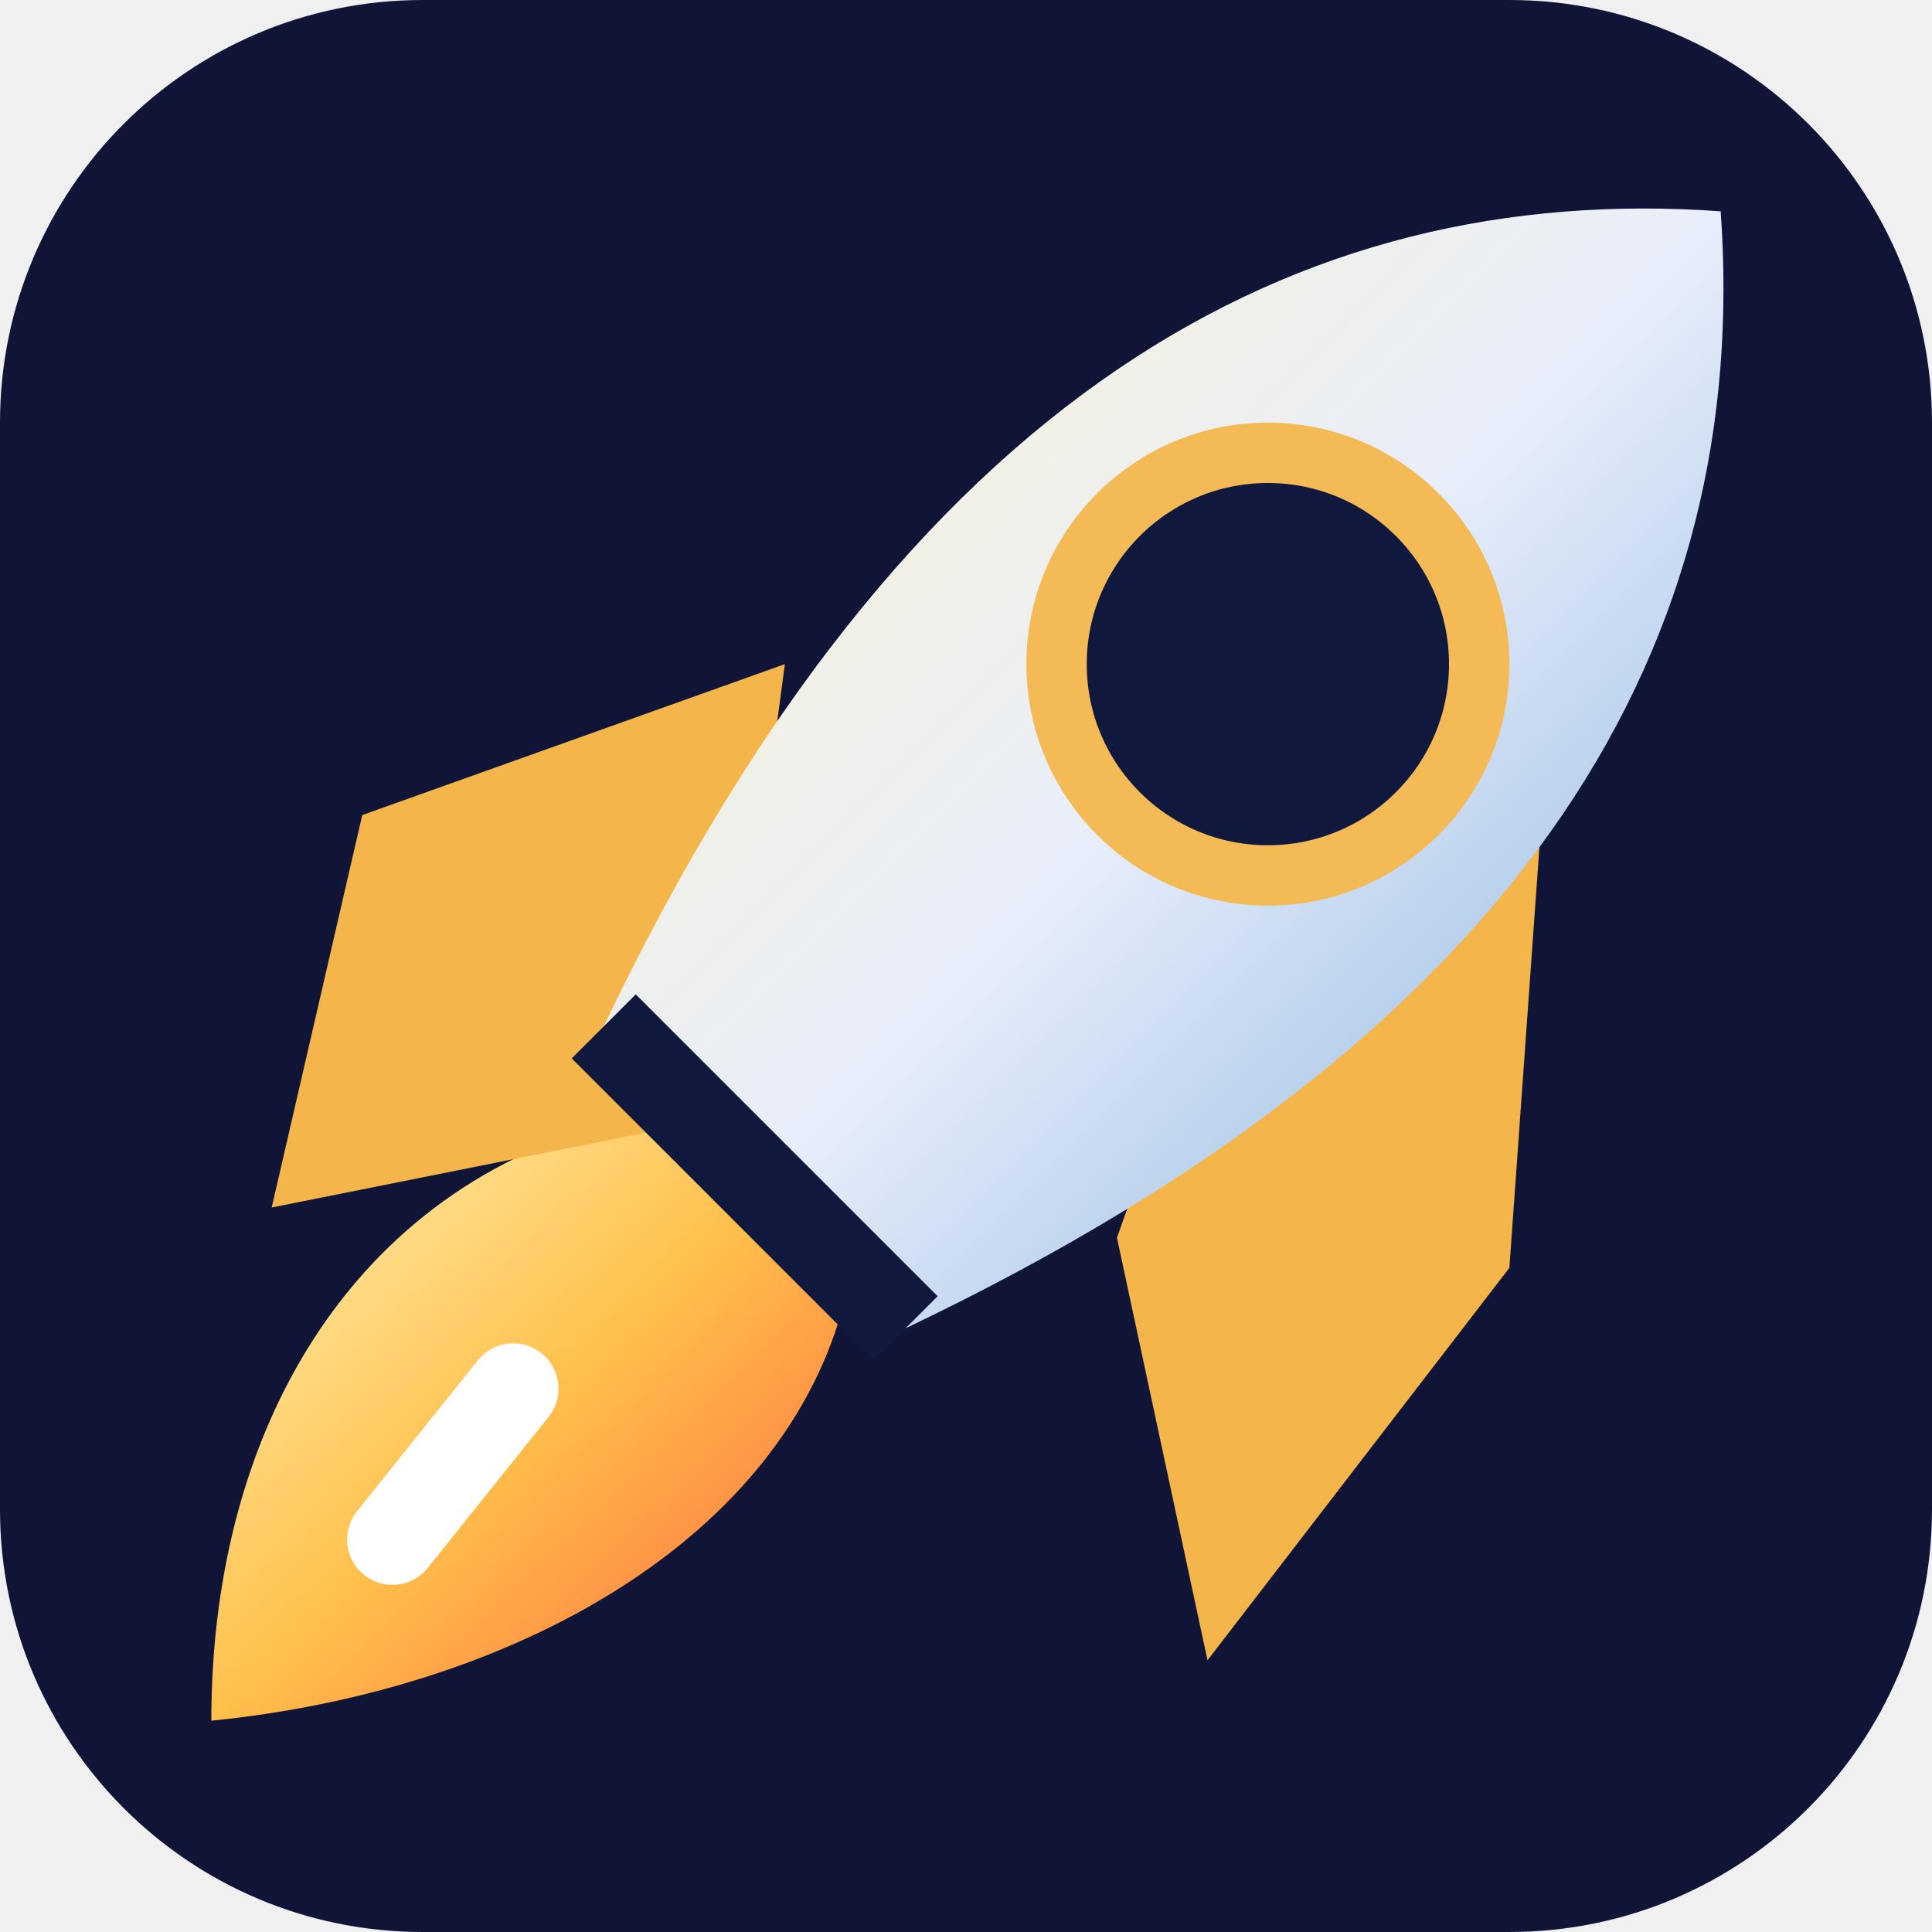
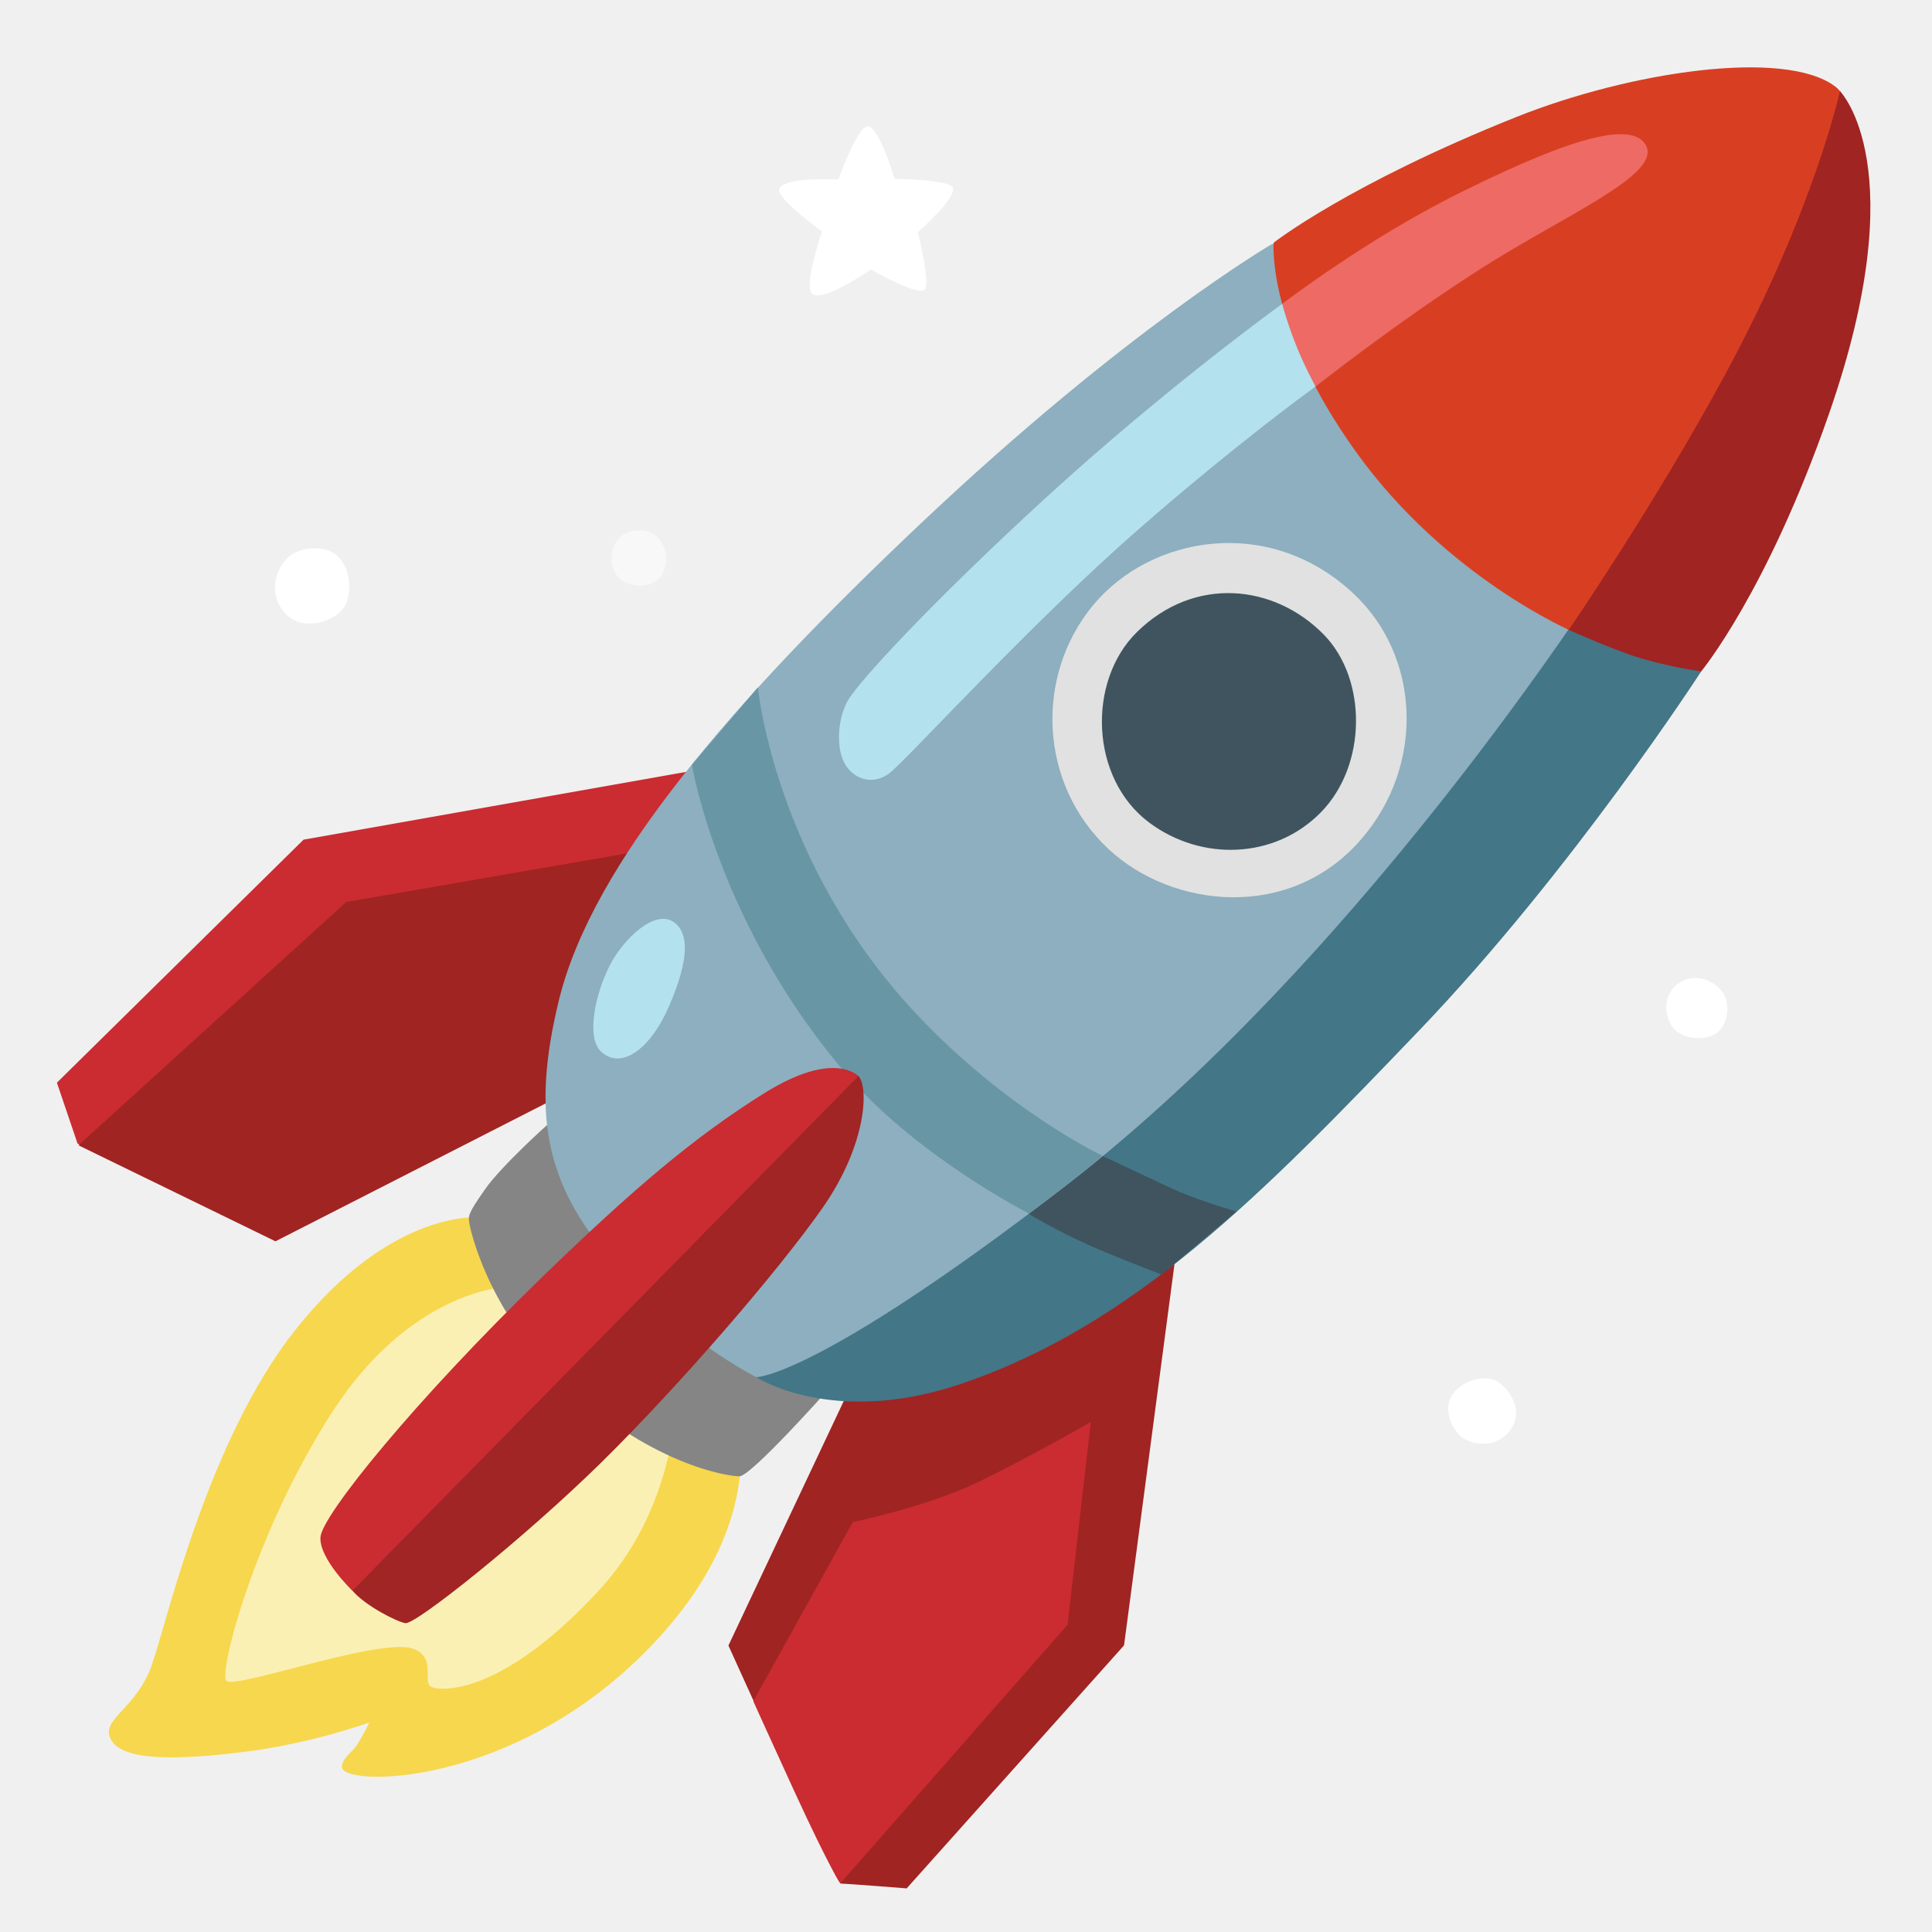
- <svg xmlns="http://www.w3.org/2000/svg" viewBox="0 0 64 64">
-   <defs>
-     <linearGradient id="r" x2="1" y2="1">
-       <stop stop-color="#fff4ca" />
-       <stop offset=".5" stop-color="#e8eefb" />
-       <stop offset="1" stop-color="#78a9d7" />
-     </linearGradient>
-     <linearGradient id="f" y2="1">
-       <stop stop-color="#fff4bb" />
-       <stop offset=".5" stop-color="#ffc04b" />
-       <stop offset="1" stop-color="#ff603f" />
-     </linearGradient>
-   </defs>
-   <rect width="64" height="64" rx="14" fill="#101437" />
-   <path fill="url(#f)" d="M21 37c-9 2-14 10-14 20 10-1 19-6 21-14z" />
-   <path fill="#f4b64a" d="M26 22 12 27 9 40l15-3m18-10-5 14 3 14 10-13 1-14" />
-   <path fill="url(#r)" d="M20 34C30 13 43 6 57 7c1 14-6 27-27 37z" />
-   <circle cx="42" cy="22" r="7" fill="#10183d" stroke="#f4ba56" stroke-width="2" />
-   <path d="m20 34 10 10" stroke="#10183d" stroke-width="3" />
-   <path d="m17 46-4 5" stroke="#fff" stroke-width="3" stroke-linecap="round" />
+ <svg xmlns="http://www.w3.org/2000/svg" version="1.1" id="Layer_2" x="0px" y="0px" viewBox="0 0 128 128" style="enable-background:new 0 0 128 128;" xml:space="preserve">
+   <polygon style="fill:#CA2C31;" points="3.77,71.73 20.11,55.63 47.93,50.7 45.18,65.26 7.57,76.82 5.14,75.77 " />
+   <polygon style="fill:#A02422;" points="22.94,59.76 5.2,75.88 18.25,82.24 38.06,72.13 38.06,67.36 42.11,56.44 " />
+   <path style="fill:#A02422;" d="M64.92,88.15l-8.57,3.72l-8.09,17.15c0,0,7.12,15.77,7.44,15.77c0.32,0,4.37,0.32,4.37,0.32  l14.4-16.1l3.64-27.5L64.92,88.15z" />
+   <path style="fill:#CA2C31;" d="M56.5,100.84c0,0,4.77-0.97,8.17-2.59c3.4-1.62,7.6-4.04,7.6-4.04l-1.54,13.43l-15.05,17.13  c0,0-0.59-0.73-3.09-6.17c-1.99-4.34-2.68-5.89-2.68-5.89L56.5,100.84z" />
+   <path style="fill:#F7D74D;" d="M31.58,80.66c0,0-5.74-0.48-12.03,7.47c-5.74,7.26-8.43,19.08-9.47,22.12s-3.53,3.66-2.7,5.05  s4.42,1.31,8.85,0.76s8.23-1.94,8.23-1.94s-0.19,0.48-0.83,1.52c-0.23,0.37-1.03,0.9-0.97,1.45c0.14,1.31,11.36,1.34,20.32-7.88  c9.68-9.95,4.98-18.11,4.98-18.11L31.58,80.66z" />
+   <path style="fill:#FBF0B4;" d="M33.31,85.29c0,0-6.19,0.33-11.31,8.28s-7.5,17.16-7.01,17.78c0.48,0.62,10.02-2.83,12.31-2.14  c1.57,0.48,0.76,2.07,1.18,2.49c0.35,0.35,4.49,0.94,11.19-6.32c6.71-7.26,5.12-17.46,5.12-17.46L33.31,85.29z" />
+   <path style="fill:#858585;" d="M36.35,74.44c0,0-3.11,2.77-4.22,4.36c-1.11,1.59-1.11,1.73-1.04,2.21  c0.07,0.48,1.22,5.75,6.01,10.37c5.88,5.67,11.13,6.43,11.89,6.43c0.76,0,5.81-5.67,5.81-5.67L36.35,74.44z" />
+   <path style="fill:#437687;" d="M50.1,91.24c0,0,5.04,3.31,13.49,0.47c11.55-3.88,20.02-12.56,30.51-23.52  c10.12-10.58,18.61-23.71,18.61-23.71l-5.95-19.93L50.1,91.24z" />
+   <path style="fill:#3F545F;" d="M67.99,80.33l1.39-4.32l3.48,0.49c0,0,2.65,1.25,4.6,2.16c1.95,0.91,4.46,1.6,4.46,1.6l-4.95,4.18  c0,0-2.7-1.02-4.67-1.88C70.08,81.59,67.99,80.33,67.99,80.33z" />
+   <path style="fill:#8DAFBF;" d="M84.32,16.14c0,0-9.62,5.58-23.41,18.63c-12.43,11.76-21.64,22.4-23.87,31.45  c-1.86,7.58-0.87,12.18,3.36,17.15c4.47,5.26,9.71,7.87,9.71,7.87s3.94,0.06,20.38-12.59c20.51-15.79,36.94-42.23,36.94-42.23  L84.32,16.14z" />
+   <path style="fill:#D83F22;" d="M104.18,41.84c0,0-8.37-3.57-14.34-11.9c-5.93-8.27-5.46-13.86-5.46-13.86s4.96-3.89,16.11-8.34  c7.5-2.99,17.71-4.52,21.07-2.03s-2.3,14.98-2.3,14.98l-10.31,19.96L104.18,41.84z" />
+   <path style="fill:#6896A5;" d="M68.17,80.4c0,0-7.23-3.69-11.83-8.94c-8.7-9.91-10.5-20.79-10.5-20.79l4.37-5.13  c0,0,1.09,11.56,10.42,21.55c6.08,6.51,12.43,9.49,12.43,9.49s-1.27,1.07-2.63,2.11C69.56,79.36,68.17,80.4,68.17,80.4z" />
+   <path style="fill:#A02422;" d="M112.71,44.48c0,0,4.34-5.23,8.45-17.02c5.74-16.44,0.74-21.42,0.74-21.42s-1.69,7.82-7.56,18.69  c-4.71,8.71-10.41,17-10.41,17s3.14,1.41,4.84,1.9C110.91,44.25,112.71,44.48,112.71,44.48z" />
+   <path style="fill:#B3E1EE;" d="M39.81,69.66c1.3,1.24,3.27-0.06,4.56-3.1c1.3-3.04,1.28-4.74,0.28-5.46  c-1.24-0.9-3.32,1.07-4.23,2.82C39.42,65.86,38.83,68.72,39.81,69.66z" />
+   <path style="fill:#B3E1EE;" d="M84.95,20.13c0,0-7.61,5.47-15.73,12.91c-7.45,6.83-12.39,12.17-13.07,13.41  c-0.72,1.33-0.73,3.21-0.17,4.17s1.8,1.46,2.93,0.62c1.13-0.85,9.18-9.75,16.45-16.11c6.65-5.82,11.78-9.51,11.78-9.51  s2.08-3.68,1.74-4.52C88.54,20.25,84.95,20.13,84.95,20.13z" />
+   <path style="fill:#ED6A65;" d="M84.95,20.13c0,0,5.62-4.31,11.74-7.34c5.69-2.82,11.35-5.17,12.37-3.13  c0.97,1.94-5.37,4.58-10.95,8.14c-5.58,3.56-10.95,7.81-10.95,7.81s-0.82-1.5-1.35-2.89C85.22,21.21,84.95,20.13,84.95,20.13z" />
+   <path style="fill:#E1E1E1;" d="M89.59,39.25c-5.57-5.13-13.32-3.75-17.14,0.81c-3.92,4.7-3.63,11.88,1,16.2  c4.21,3.92,12.04,4.81,16.76-0.69C94.41,50.69,94.15,43.44,89.59,39.25z" />
+   <path style="fill:#3F545F;" d="M75.33,41.87c-3.31,3.25-3.13,9.69,0.81,12.63c3.44,2.57,8.32,2.44,11.38-0.69  c3.06-3.13,3.06-8.82,0.19-11.76C84.41,38.68,79.12,38.15,75.33,41.87z" />
+   <path style="fill:#A02524;" d="M50,76.89c0,0,6.19-6.28,6.87-5.6c0.68,0.68,0.59,4.49-2.37,8.73c-2.97,4.24-9.5,11.79-14.67,16.88  c-5.1,5.01-12.29,10.74-12.97,10.64c-0.53-0.08-2.68-1.15-3.54-2.19c-0.84-1.03,1.67-5.9,2.68-7.51C27.02,96.23,50,76.89,50,76.89z" />
+   <path style="fill:#CA2C31;" d="M21.23,101.85c-0.08,1.44,2.12,3.54,2.12,3.54L56.87,71.3c0,0-1.57-1.77-6.19,1.1  c-4.66,2.9-8.74,6.38-14.76,12.21C27.53,92.75,21.31,100.41,21.23,101.85z" />
+   <path style="fill:#FFFFFF;" d="M19.06,36.95c-1.11,1.11-1.16,2.89,0.08,3.91c1.1,0.91,2.89,0.32,3.56-0.5s0.59-2.6-0.3-3.48  C21.51,35.99,19.74,36.28,19.06,36.95z" />
+   <path style="opacity:0.5;fill:#FFFFFF;" d="M41.02,35.65c-0.84,0.93-0.57,2.31,0.21,2.82s1.95,0.46,2.52-0.24  c0.51-0.63,0.57-1.89-0.21-2.67C42.86,34.89,41.56,35.05,41.02,35.65z" />
+   <path style="fill:#FFFFFF;" d="M55.55,11.89c0,0,1.22-3.48,1.94-3.52c0.73-0.04,1.78,3.48,1.78,3.48s3.61,0.04,3.85,0.57  c0.31,0.68-2.31,2.96-2.31,2.96s0.85,3.4,0.45,3.81c-0.45,0.45-3.56-1.34-3.56-1.34s-3.2,2.23-3.89,1.62  c-0.6-0.53,0.65-4.13,0.65-4.13s-3-2.19-2.84-2.8C51.85,11.68,55.55,11.89,55.55,11.89z" />
+   <path style="fill:#FFFFFF;" d="M97.01,95.33c1.21,0.67,2.73,0.29,3.29-1c0.51-1.15-0.43-2.52-1.28-2.89  c-0.85-0.37-2.34,0.12-2.88,1.09C95.61,93.49,96.28,94.93,97.01,95.33z" />
+   <path style="fill:#FFFFFF;" d="M114.19,65.84c-0.69-1.07-2.18-1.42-3.15-0.56c-0.94,0.84-0.71,2.16-0.18,2.83  c0.53,0.67,1.95,0.92,2.81,0.37S114.61,66.48,114.19,65.84z" />
</svg>
